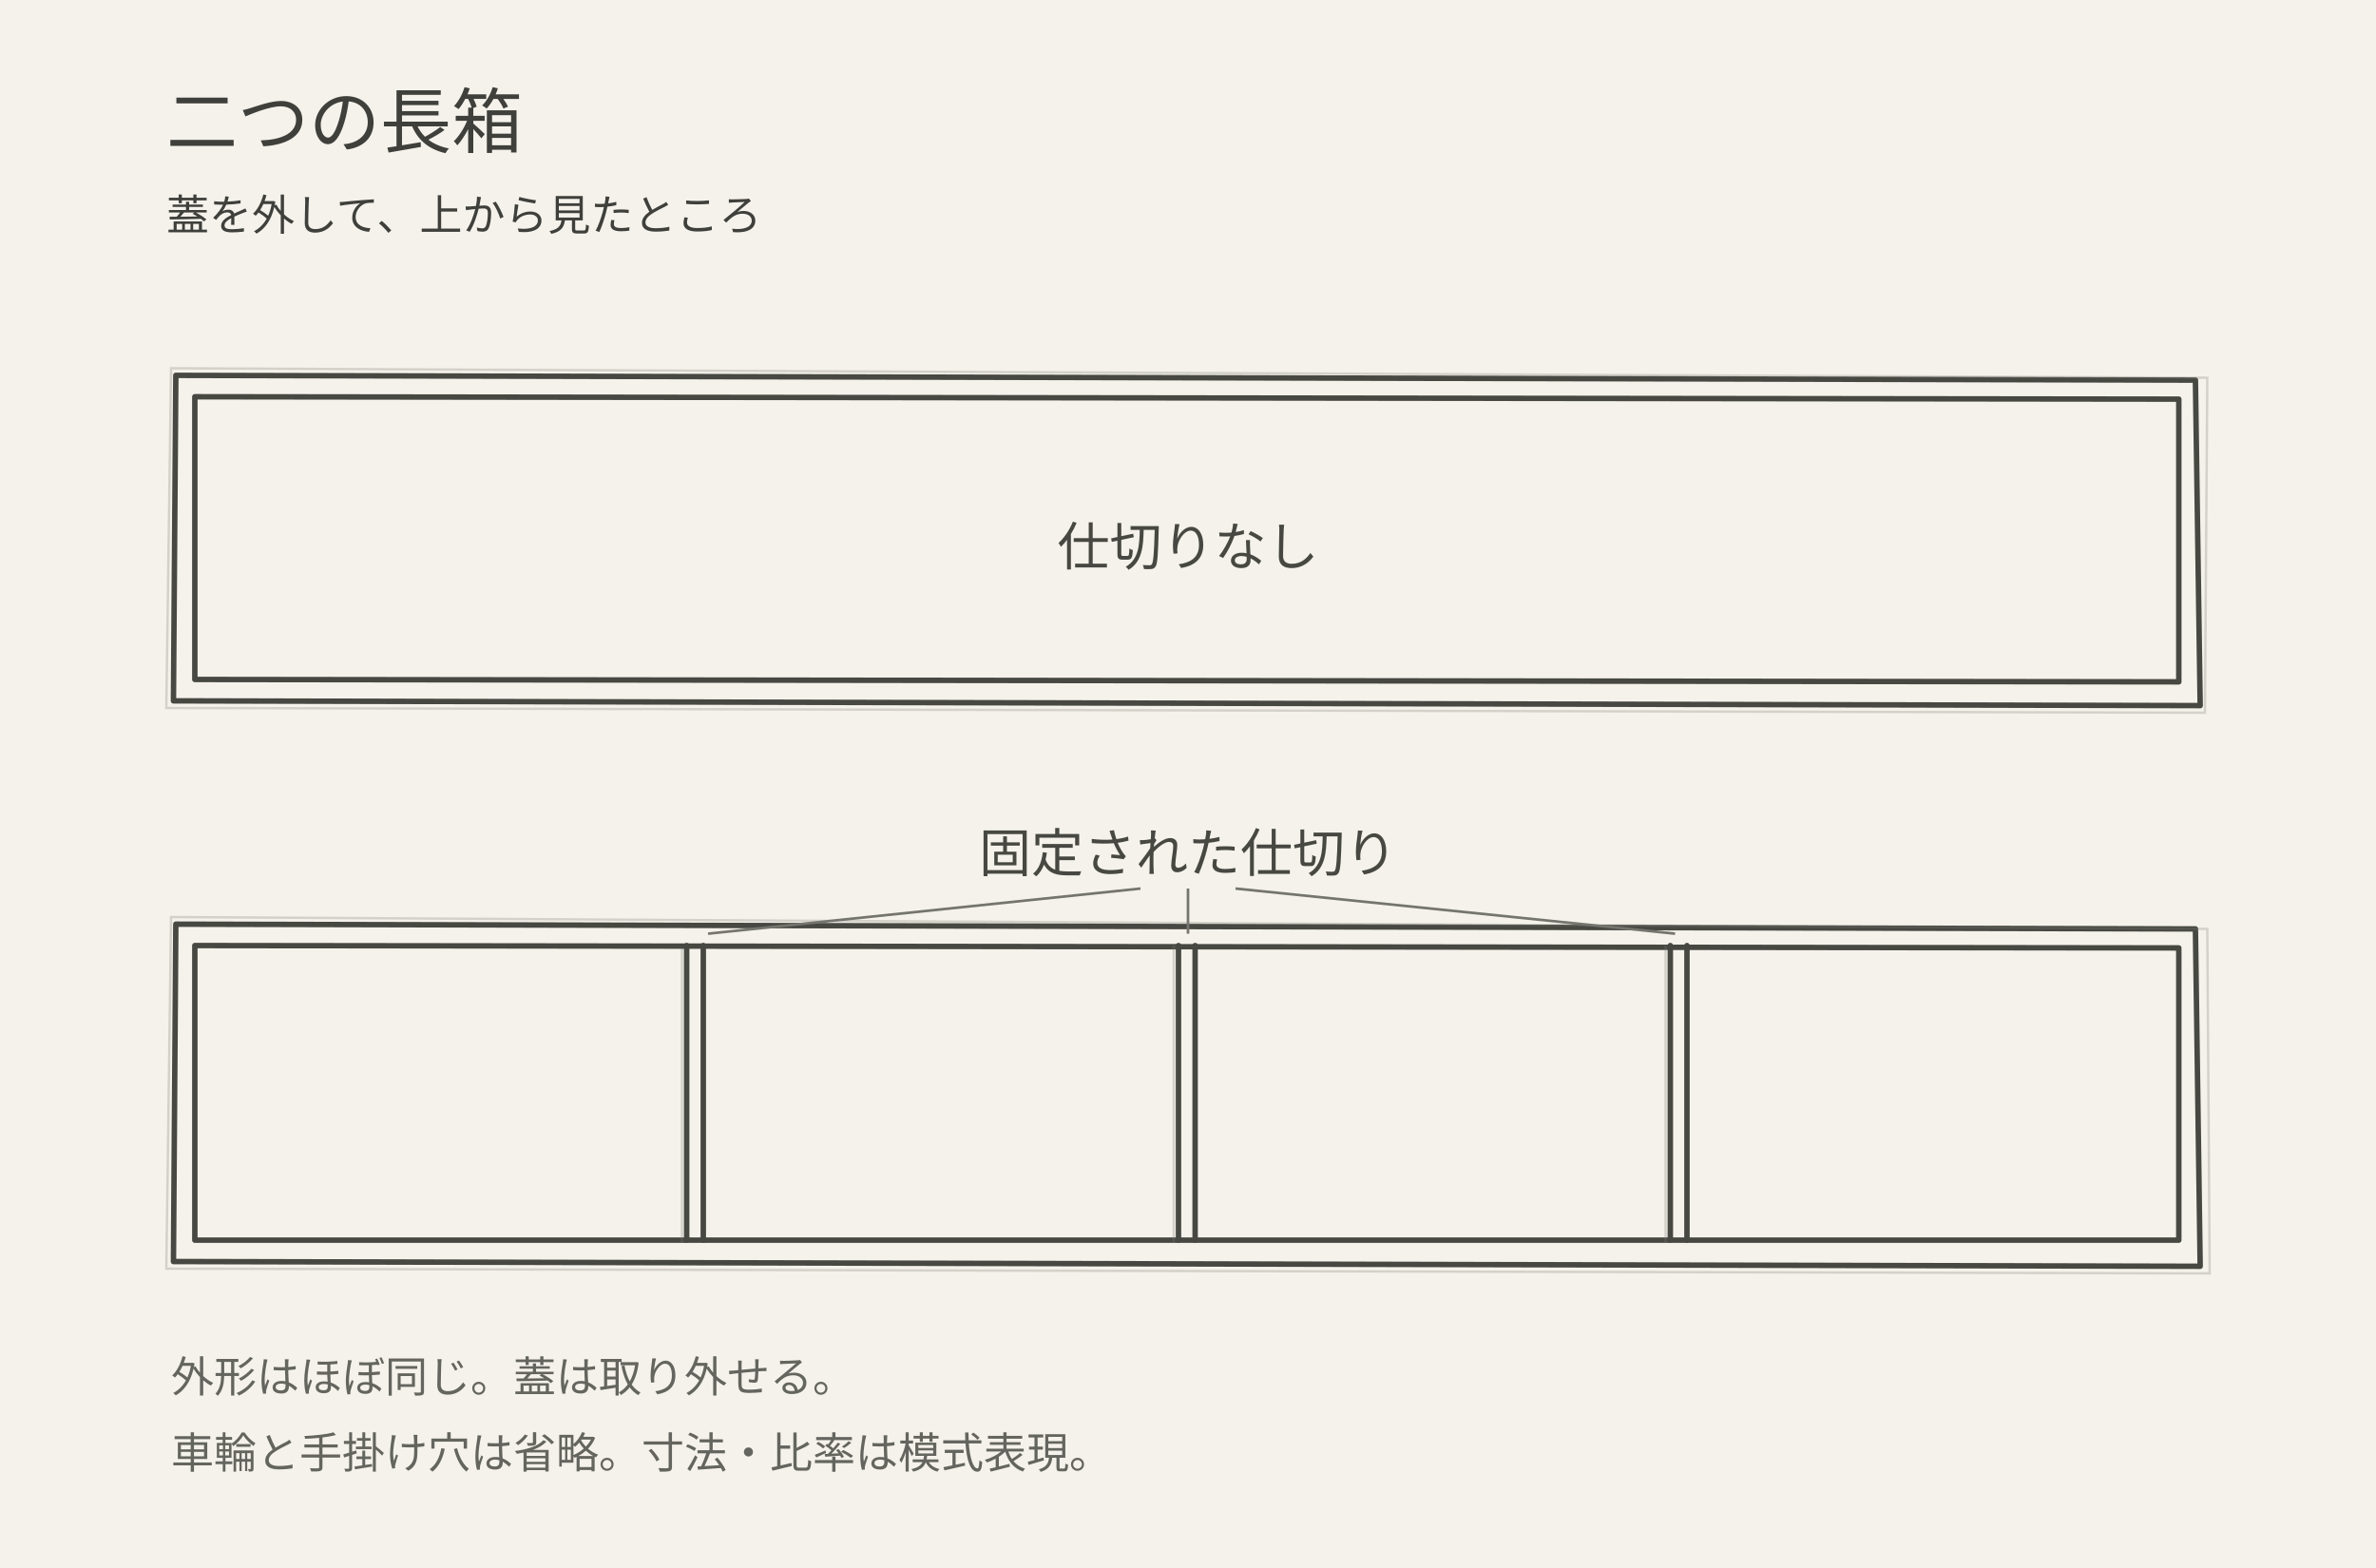
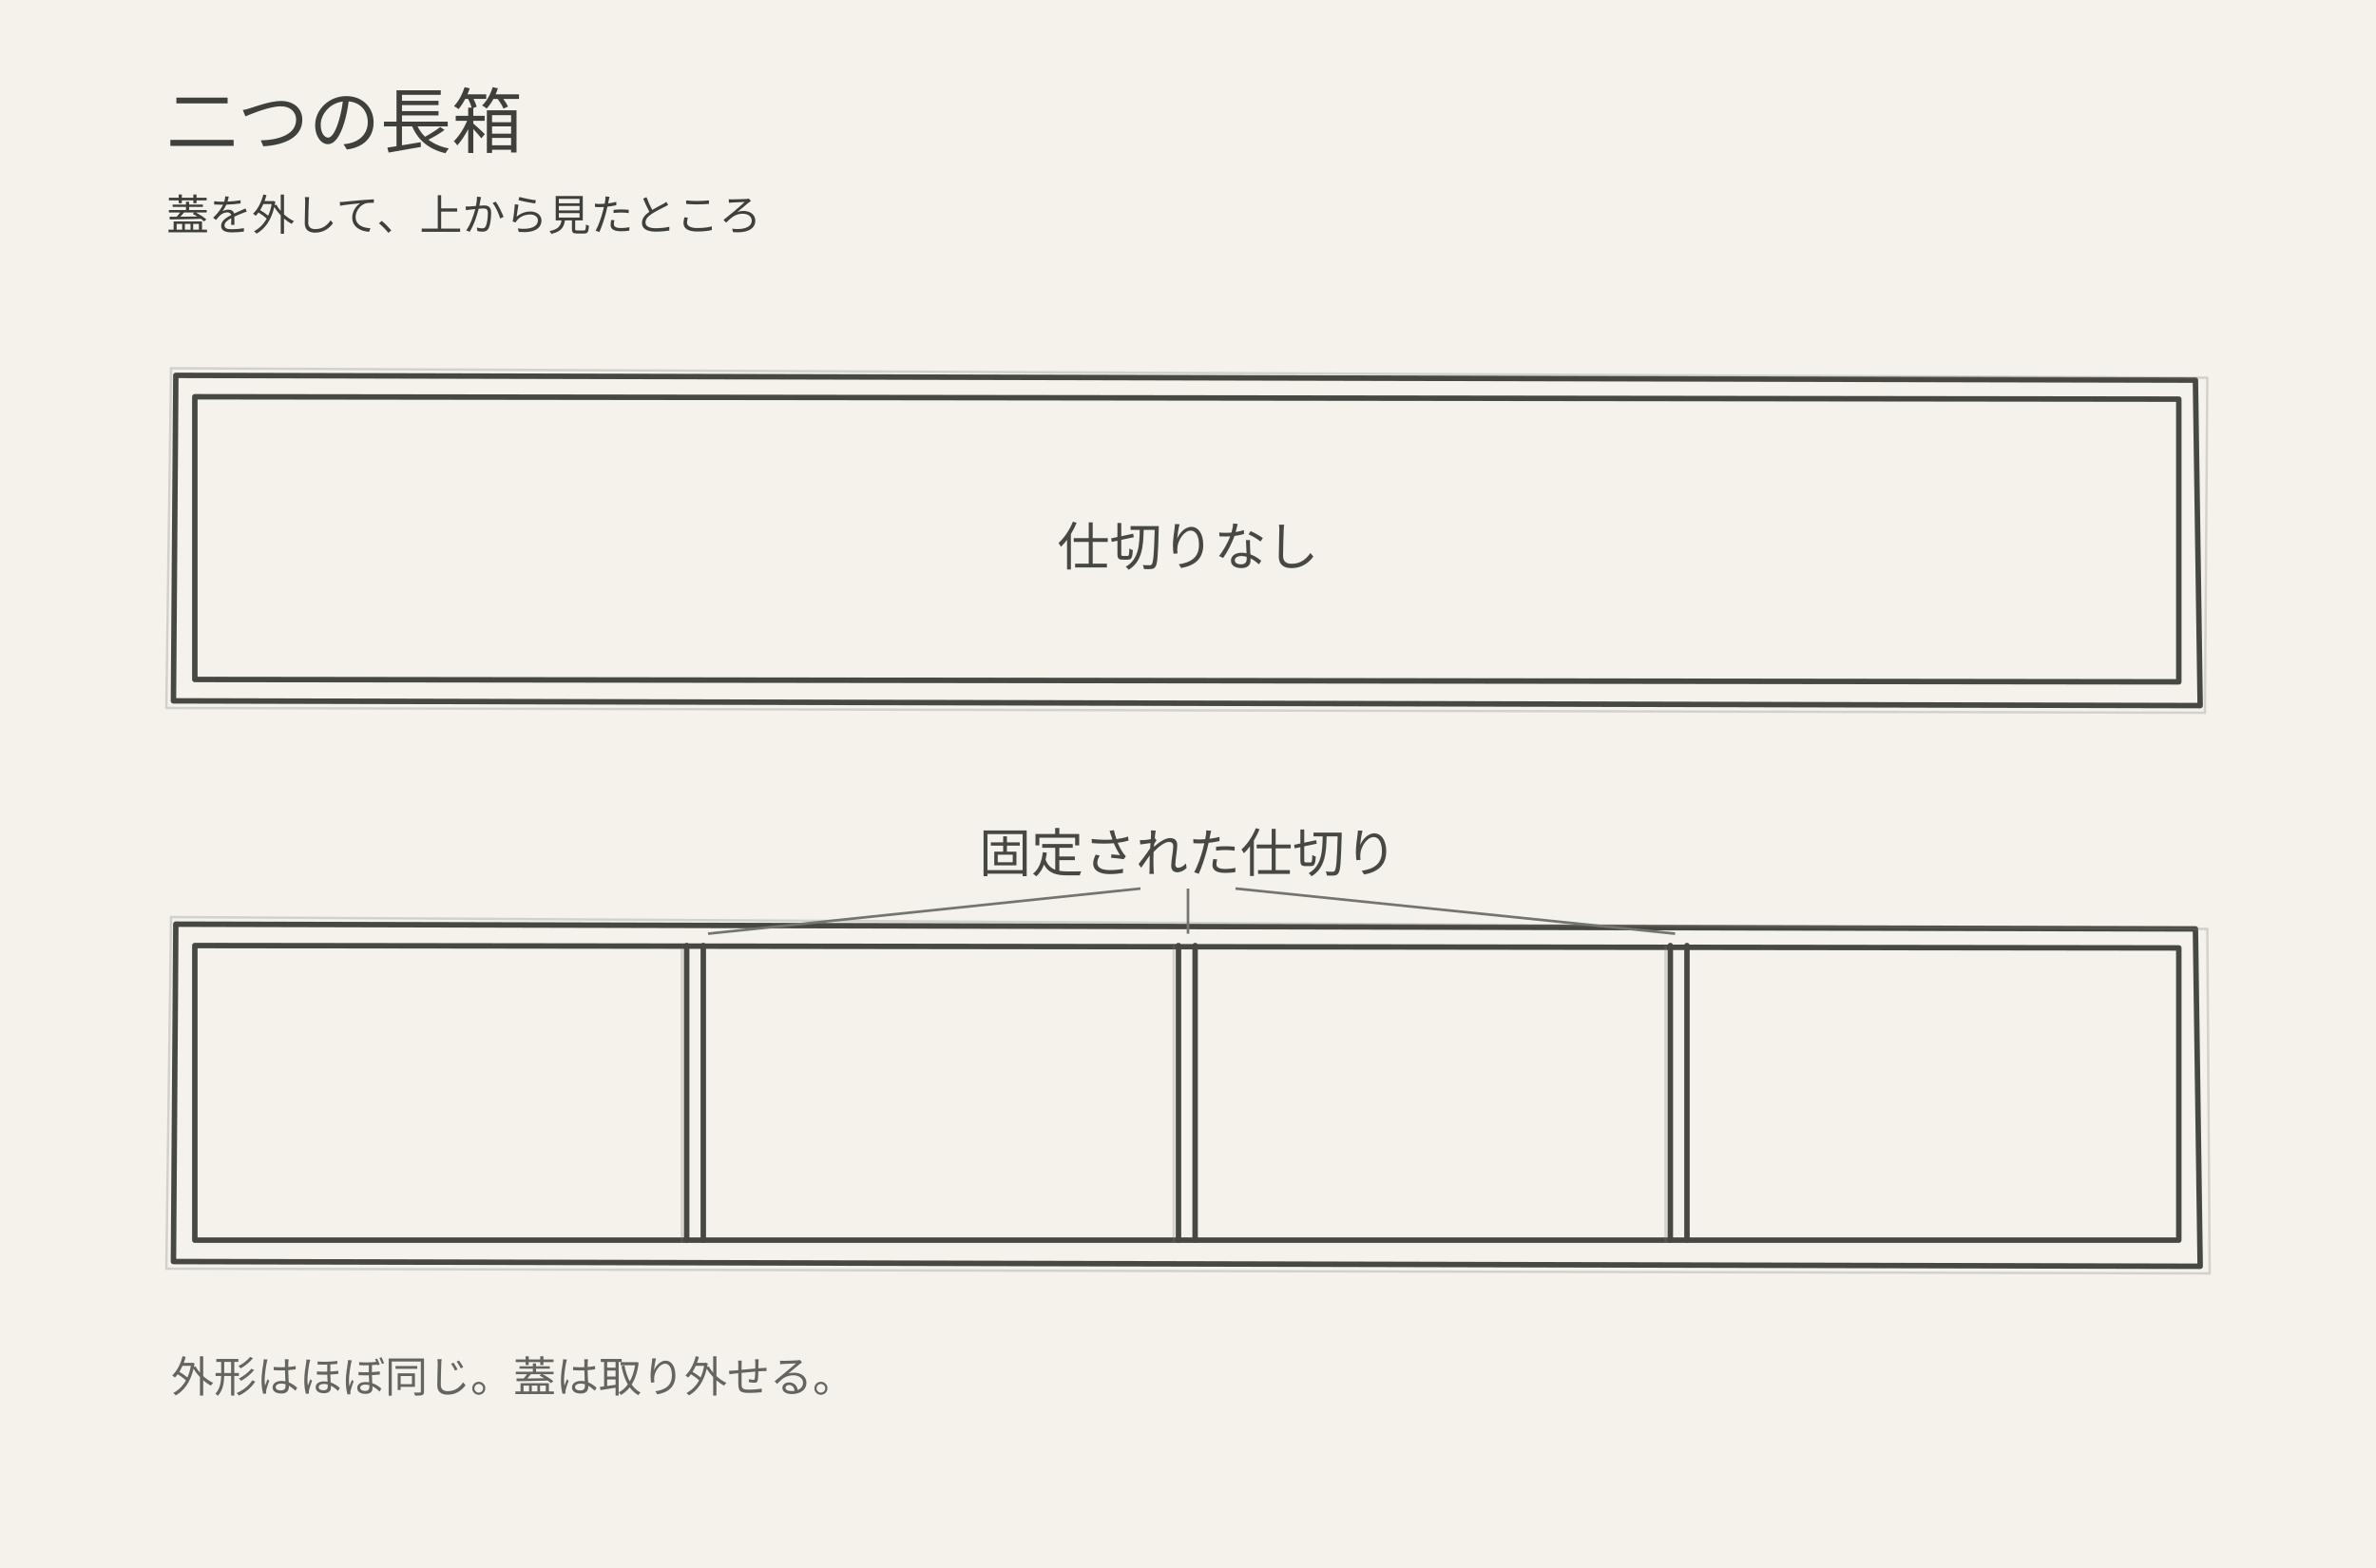
<svg xmlns="http://www.w3.org/2000/svg" viewBox="0 0 1000 660" role="img" aria-labelledby="title desc">
  <rect width="1000" height="660" fill="#f5f2eb" />
  <g fill="#3f403b" font-family="Yu Mincho,serif">
    <text x="70" y="62" font-size="30">二つの長箱</text>
    <text x="70" y="97" font-size="18">蓋を外して、上から見たところ</text>
  </g>
  <g stroke="#474842" stroke-width="2.3" fill="none" stroke-linecap="round" stroke-linejoin="round">
    <path d="M74 158 L924 160 L926 297 L73 295 Z M82 167 L917 168 L917 287 L82 286 Z" />
    <path d="M74 389 L924 391 L926 533 L73 531 Z M82 398 L917 399 L917 522 L82 522 Z" />
    <path d="M289 398 L289 522 M296 398 L296 522 M496 398 L496 522 M503 398 L503 522 M703 398 L703 522 M710 398 L710 522" />
  </g>
  <g stroke="#7a7b73" opacity=".28" stroke-width="1" fill="none">
    <path d="M72 155 L929 159 L928 300 L70 298 Z M72 386 L929 391 L930 536 L70 534 Z M287 399 L287 523 M494 398 L494 523 M701 398 L701 523" />
  </g>
  <g fill="#474842" font-family="Yu Mincho,serif" font-size="22" text-anchor="middle">
    <text x="500" y="238">仕切りなし</text>
    <text x="500" y="367">固定された仕切り</text>
  </g>
  <g stroke="#74756e" stroke-width="1.1" fill="none">
    <path d="M480 374 L298 393 M500 374 L500 393 M520 374 L705 393" />
  </g>
  <g fill="#64655f" font-family="Yu Mincho,serif" font-size="18">
    <text x="72" y="586">外形はほぼ同じ。蓋は取り外せる。</text>
-     <text x="72" y="618">車輪と手掛け穴は省略。寸法・比率は模式表現。</text>
  </g>
</svg>
